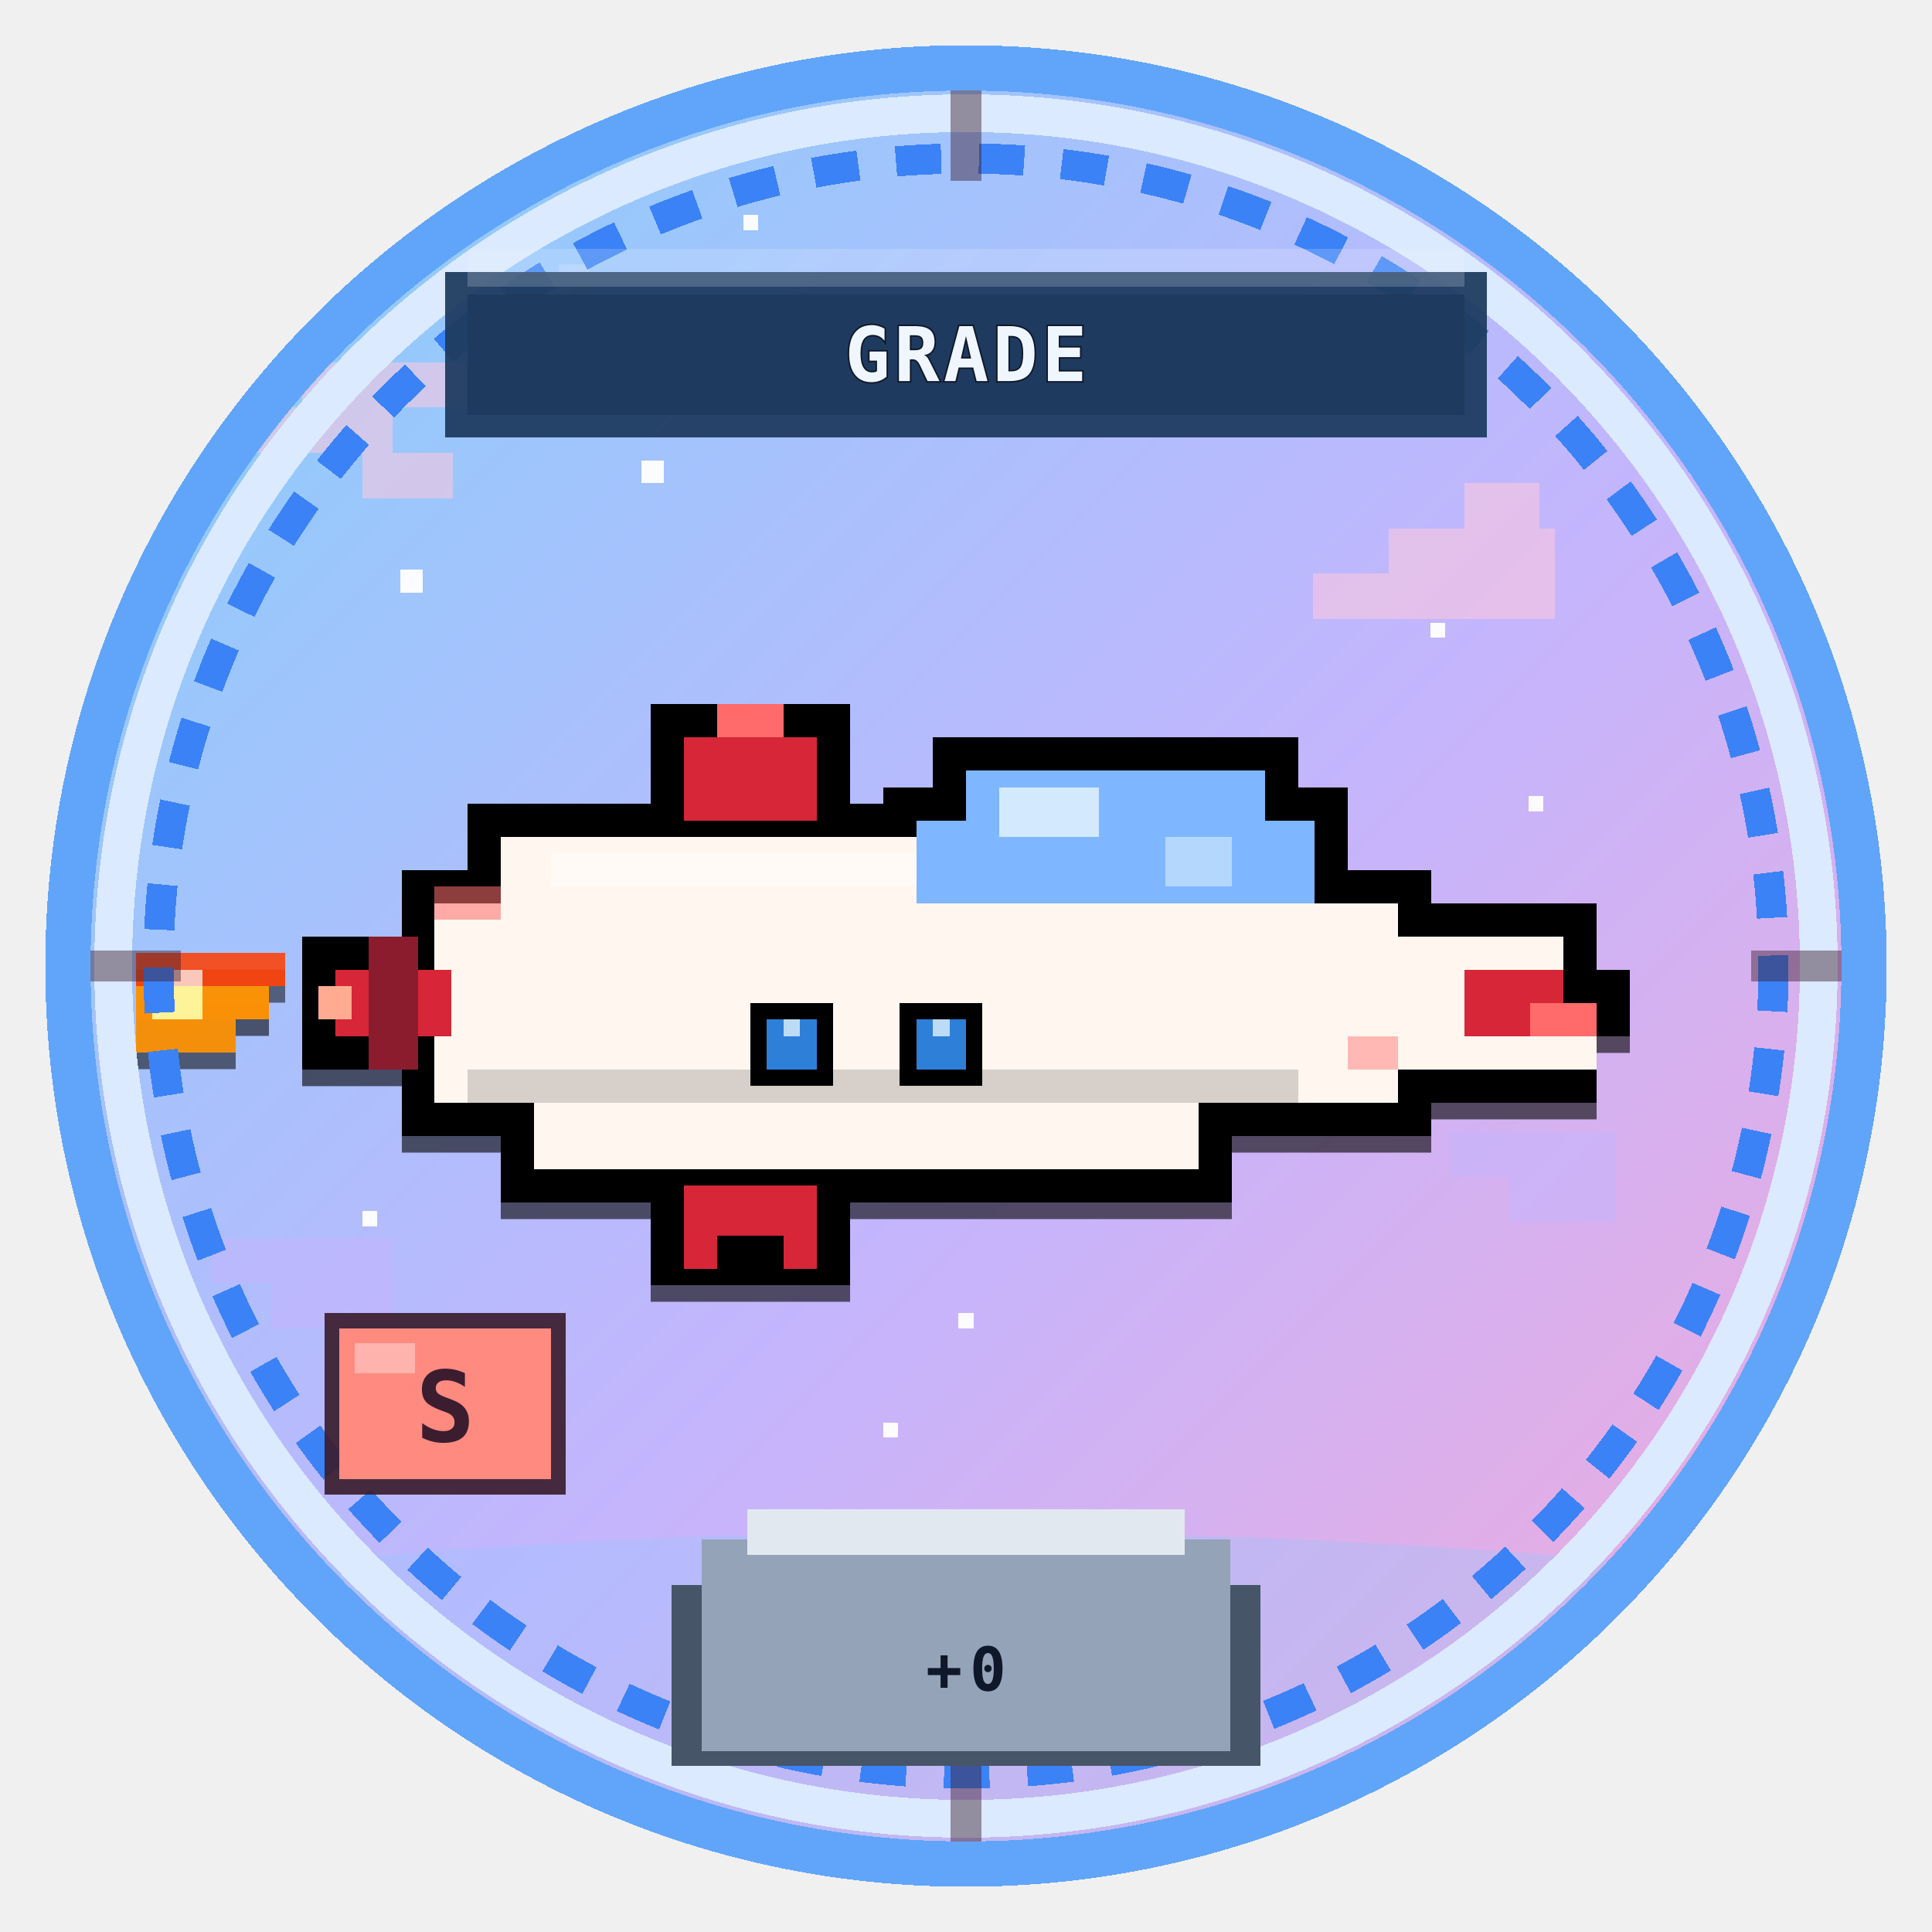
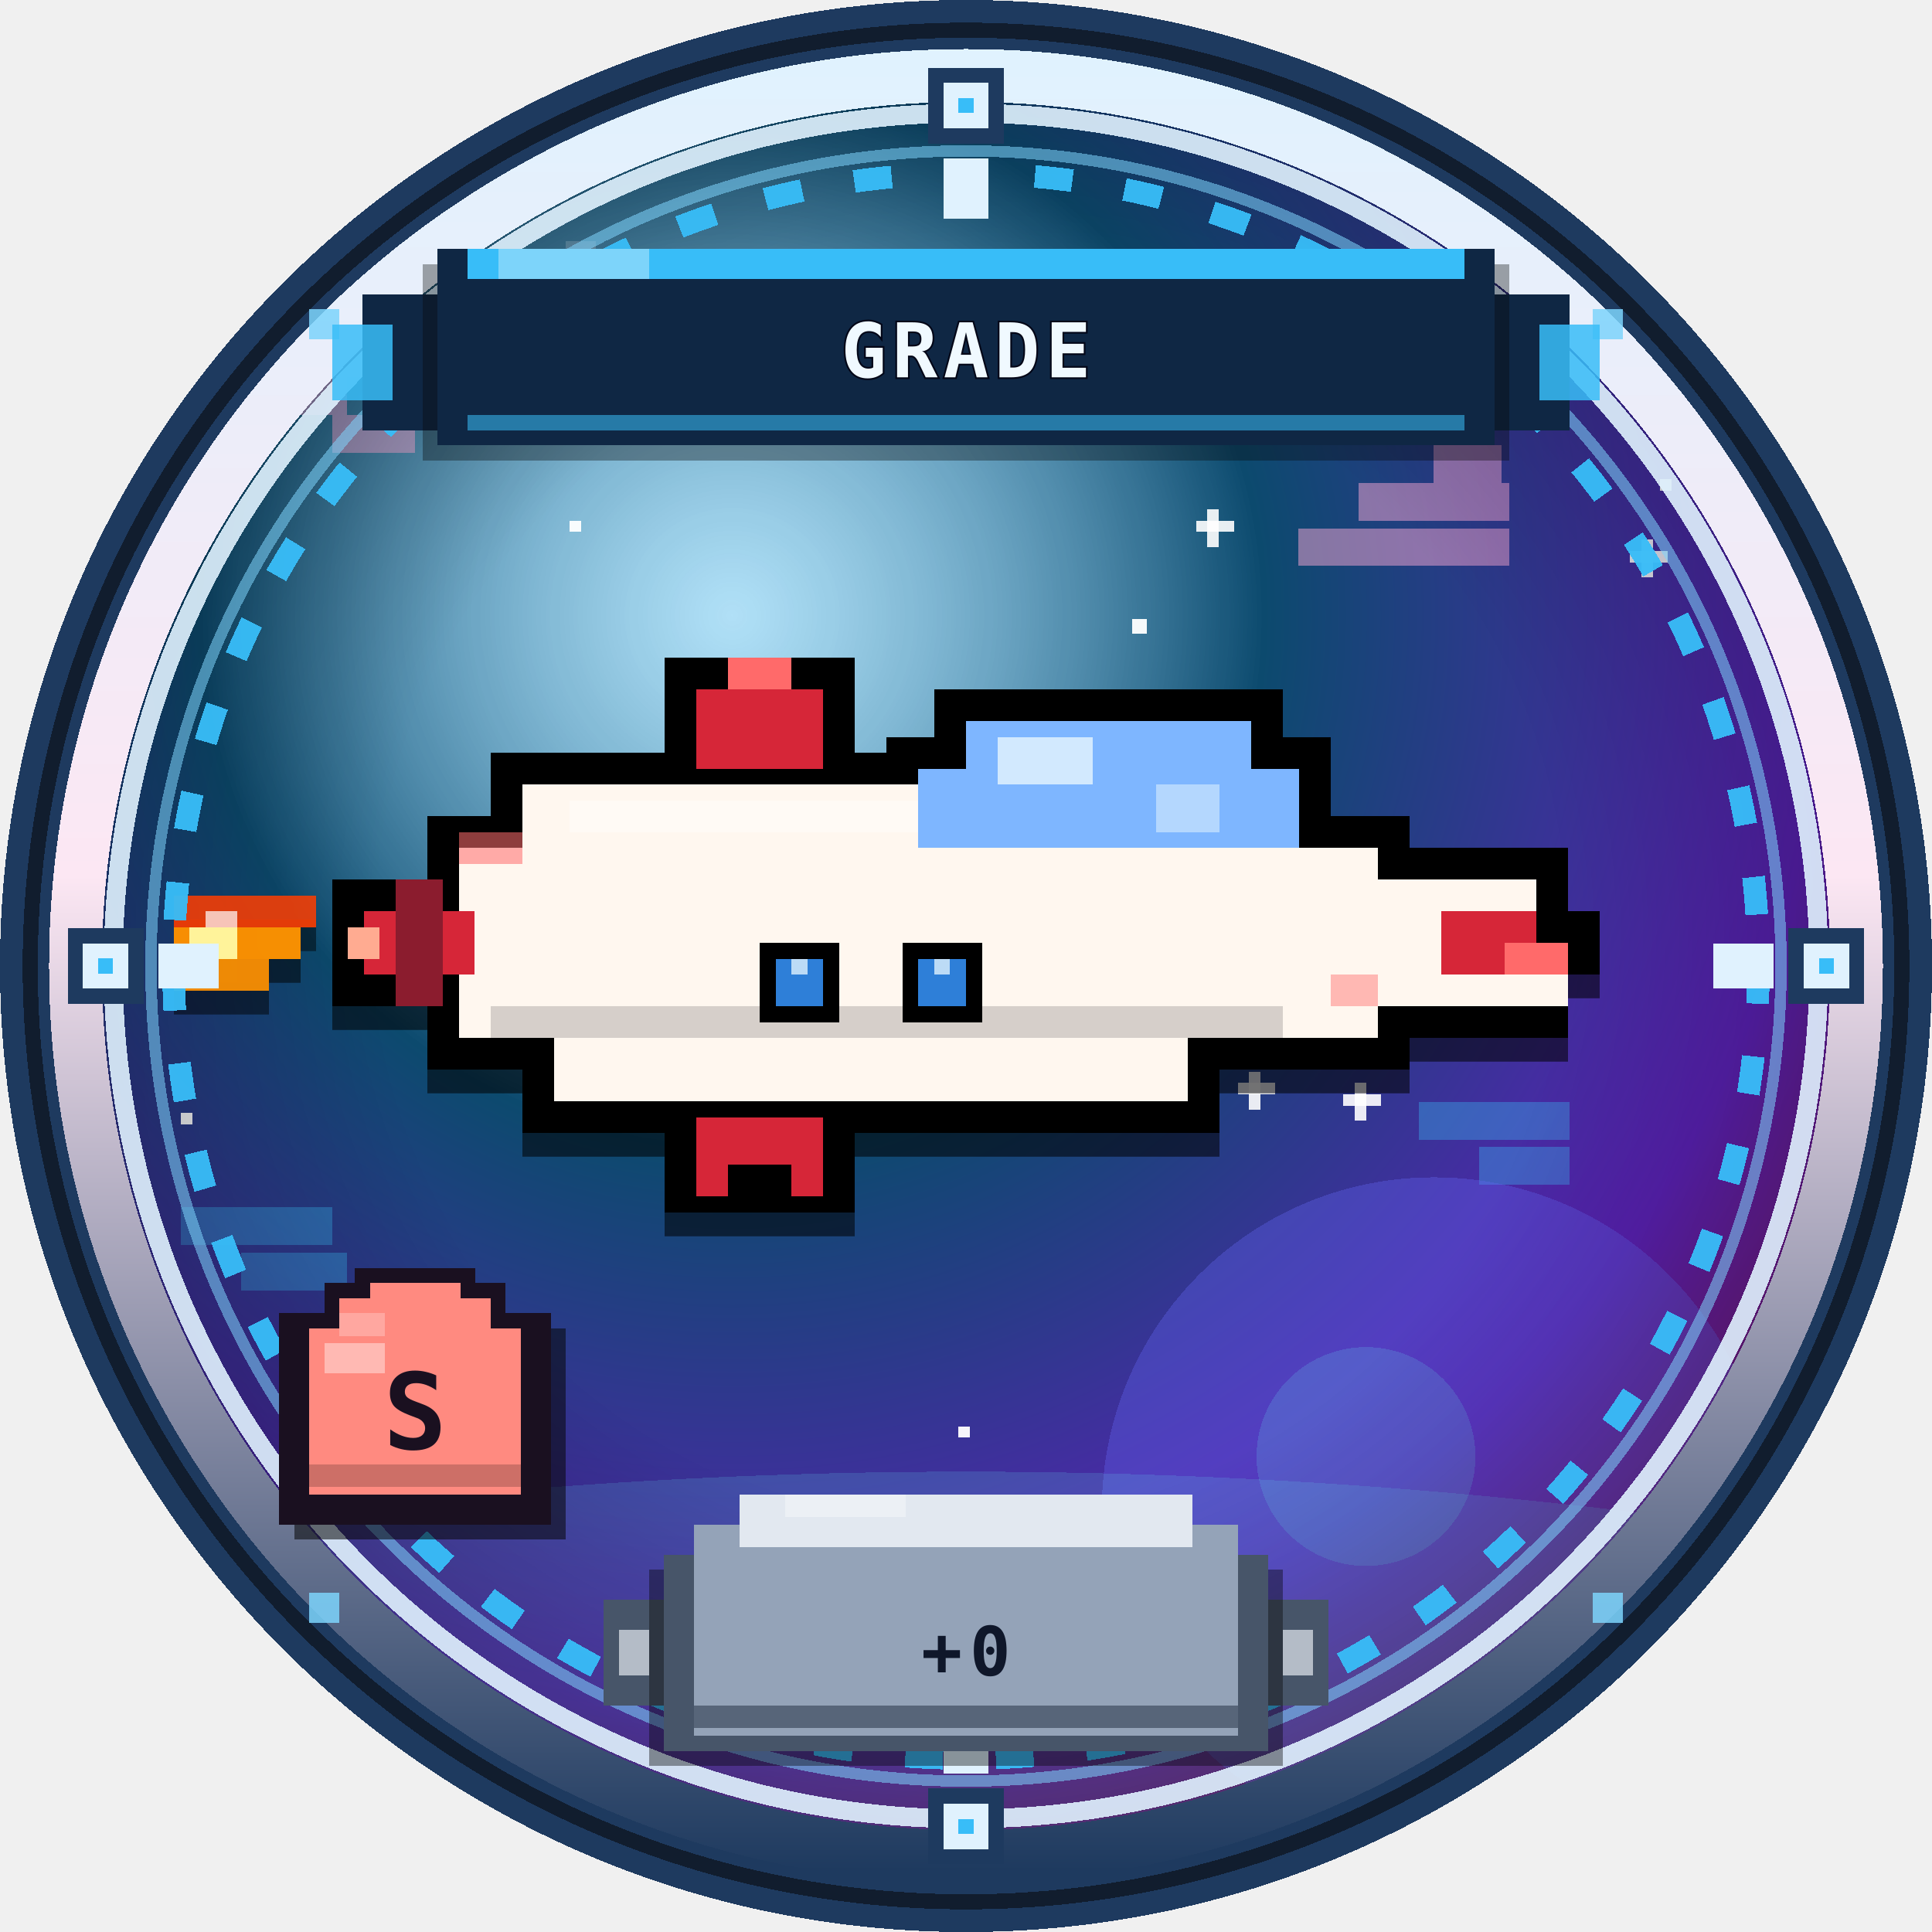
<svg xmlns="http://www.w3.org/2000/svg" viewBox="0 0 512 512" class="w-full h-full" shape-rendering="crispEdges">
  <defs>
-     <linearGradient id="bg_badge_83" x1="0%" y1="0%" x2="100%" y2="100%">
-       <stop offset="0%" stop-color="#7dd3fc" />
-       <stop offset="55%" stop-color="#c4b5fd" />
-       <stop offset="100%" stop-color="#f9a8d4" />
-     </linearGradient>
+     <radialGradient id="bg_badge_83" cx="38%" cy="32%" r="78%">
+       <stop offset="0%" stop-color="#7dd3fc" stop-opacity="0.55" />
+       <stop offset="35%" stop-color="#0c4a6e" />
+       <stop offset="72%" stop-color="#5b21b6" />
+       <stop offset="100%" stop-color="#9d174d" />
+     </radialGradient>
    <linearGradient id="hull_badge_83" x1="0%" y1="0%" x2="100%" y2="0%">
      <stop offset="0%" stop-color="#e0e0e0" />
      <stop offset="50%" stop-color="#ffffff" />
      <stop offset="100%" stop-color="#d0d0d0" />
    </linearGradient>
    <linearGradient id="frame_badge_83" x1="0%" y1="0%" x2="100%" y2="100%">
      <stop offset="0%" stop-color="#e0f2fe" />
      <stop offset="50%" stop-color="#fce7f3" />
      <stop offset="100%" stop-color="#fef9c3" />
    </linearGradient>
+     <linearGradient id="rim_badge_83" x1="0%" y1="0%" x2="0%" y2="100%">
+       <stop offset="0%" stop-color="#e0f2fe" />
+       <stop offset="45%" stop-color="#fce7f3" />
+       <stop offset="100%" stop-color="#1e3a5f" />
+     </linearGradient>
+     <radialGradient id="vignette_badge_83" cx="50%" cy="48%" r="55%">
+       <stop offset="55%" stop-color="#000000" stop-opacity="0" />
+       <stop offset="100%" stop-color="#000000" stop-opacity="0.42" />
+     </radialGradient>
    <filter id="shadow_badge_83" x="-50%" y="-50%" width="200%" height="200%">
-       <feDropShadow dx="0" dy="4" stdDeviation="0" flood-color="#000" flood-opacity="0.6" />
+       <feDropShadow dx="0" dy="6" stdDeviation="0" flood-color="#000" flood-opacity="0.55" />
    </filter>
    <filter id="glow_badge_83">
-       <feGaussianBlur stdDeviation="1" result="blur" />
+       <feGaussianBlur stdDeviation="1.2" result="blur" />
      <feComposite in="SourceGraphic" in2="blur" operator="over" />
    </filter>
    <filter id="text_glow_badge_83" x="-50%" y="-50%" width="200%" height="200%">
      <feGaussianBlur stdDeviation="2" result="blur" />
      <feMerge>
        <feMergeNode in="blur" />
        <feMergeNode in="SourceGraphic" />
      </feMerge>
    </filter>
    <clipPath id="clip_badge_83">
-       <circle cx="256" cy="256" r="240" />
+       <circle cx="256" cy="256" r="236" />
    </clipPath>
  </defs>
  <g clip-path="url(#clip_badge_83)">
    <rect width="512" height="512" fill="url(#bg_badge_83)" />
-     <g fill="#ffffff" fill-opacity="0.95" shape-rendering="crispEdges">
-       <rect x="254" y="348" width="4" height="4" />
-       <rect x="197" y="57" width="4" height="4" />
-       <rect x="106" y="151" width="6" height="6" />
-       <rect x="42" y="95" width="4" height="4" />
-       <rect x="405" y="211" width="4" height="4" />
-       <rect x="448" y="122" width="4" height="4" />
-       <rect x="96" y="321" width="4" height="4" />
-       <rect x="379" y="165" width="4" height="4" />
-       <rect x="105" y="375" width="4" height="4" />
-       <rect x="234" y="377" width="4" height="4" />
-       <rect x="170" y="122" width="6" height="6" />
-       <rect x="360" y="266" width="4" height="4" />
-       <rect x="458" y="85" width="4" height="4" />
-       <rect x="406" y="276" width="4" height="4" />
+     <g fill="#ffffff" shape-rendering="crispEdges">
+       <rect x="254" y="378" width="3" height="3" fill-opacity="0.95" />
+       <rect x="48" y="295" width="3" height="3" fill-opacity="0.95" />
+       <rect x="402" y="57" width="3" height="3" fill-opacity="0.95" />
+       <rect x="399" y="229" width="10" height="3" fill-opacity="0.9" />
+       <rect x="402" y="226" width="3" height="10" fill-opacity="0.9" />
+       <rect x="440" y="127" width="3" height="3" fill-opacity="0.95" />
+       <rect x="385" y="46" width="10" height="3" fill-opacity="0.9" />
+       <rect x="388" y="43" width="3" height="10" fill-opacity="0.9" />
+       <rect x="186" y="265" width="4" height="4" fill-opacity="0.95" />
+       <rect x="175" y="217" width="4" height="4" fill-opacity="0.85" />
+       <rect x="171" y="221" width="12" height="4" fill-opacity="0.85" />
+       <rect x="175" y="225" width="4" height="4" fill-opacity="0.85" />
+       <rect x="300" y="164" width="4" height="4" fill-opacity="0.95" />
+       <rect x="356" y="290" width="10" height="3" fill-opacity="0.9" />
+       <rect x="359" y="287" width="3" height="10" fill-opacity="0.9" />
+       <rect x="450" y="87" width="4" height="4" fill-opacity="0.95" />
+       <rect x="328" y="287" width="10" height="3" fill-opacity="0.9" />
+       <rect x="331" y="284" width="3" height="10" fill-opacity="0.9" />
+       <rect x="243" y="259" width="4" height="4" fill-opacity="0.95" />
+       <rect x="151" y="138" width="3" height="3" fill-opacity="0.95" />
+       <rect x="309" y="267" width="3" height="3" fill-opacity="0.95" />
+       <rect x="432" y="146" width="10" height="3" fill-opacity="0.9" />
+       <rect x="435" y="143" width="3" height="10" fill-opacity="0.9" />
+       <rect x="220" y="100" width="4" height="4" fill-opacity="0.85" />
+       <rect x="216" y="104" width="12" height="4" fill-opacity="0.85" />
+       <rect x="220" y="108" width="4" height="4" fill-opacity="0.85" />
+       <rect x="317" y="138" width="10" height="3" fill-opacity="0.9" />
+       <rect x="320" y="135" width="3" height="10" fill-opacity="0.9" />
    </g>
-     <g opacity="0.55" shape-rendering="crispEdges">
-       <g fill="#ffc8dd">
-         <rect x="64" y="108" width="40" height="12" />
-         <rect x="80" y="96" width="48" height="12" />
-         <rect x="96" y="120" width="24" height="12" />
-         <rect x="368" y="140" width="44" height="12" />
-         <rect x="348" y="152" width="64" height="12" />
-         <rect x="388" y="128" width="20" height="12" />
+     <g opacity="0.5" shape-rendering="crispEdges">
+       <g fill="#f9a8d4">
+         <rect x="56" y="100" width="36" height="10" />
+         <rect x="72" y="90" width="44" height="10" />
+         <rect x="88" y="110" width="22" height="10" />
+         <rect x="360" y="128" width="40" height="10" />
+         <rect x="344" y="140" width="56" height="10" />
+         <rect x="380" y="118" width="18" height="10" />
      </g>
-       <g fill="#c4b5fd">
-         <rect x="56" y="328" width="48" height="12" />
-         <rect x="72" y="340" width="32" height="12" />
-         <rect x="384" y="300" width="44" height="12" />
-         <rect x="400" y="312" width="28" height="12" />
+       <g fill="#38bdf8" opacity="0.7">
+         <rect x="48" y="320" width="40" height="10" />
+         <rect x="64" y="332" width="28" height="10" />
+         <rect x="376" y="292" width="40" height="10" />
+         <rect x="392" y="304" width="24" height="10" />
      </g>
-       <g fill="url(#frame_badge_83)" opacity="0.4">
-         <rect x="148" y="70" width="8" height="8" />
-         <rect x="356" y="88" width="8" height="8" />
-         <rect x="112" y="268" width="8" height="8" />
-         <rect x="300" y="240" width="8" height="8" />
+       <g fill="url(#frame_badge_83)" opacity="0.45">
+         <rect x="150" y="64" width="8" height="8" />
+         <rect x="348" y="84" width="8" height="8" />
+         <rect x="120" y="250" width="8" height="8" />
+         <rect x="300" y="230" width="8" height="8" />
+         <rect x="200" y="300" width="6" height="6" />
      </g>
    </g>
-     <path d="M-100 438 Q256 374 612 438 V512 H-100 Z" fill="#93c5fd" fill-opacity="0.32" />
-   </g>
-   <g transform="translate(256, 268) scale(1.1)" filter="url(#shadow_badge_83)">
+     <circle cx="380" cy="400" r="88" fill="#6366f1" fill-opacity="0.35" />
+     <circle cx="362" cy="386" r="29" fill="#67e8f9" fill-opacity="0.18" />
+     <path d="M-40 420 Q256 360 552 420 V520 H-40 Z" fill="#67e8f9" fill-opacity="0.16" />
+     <rect width="512" height="512" fill="url(#vignette_badge_83)" />
+   </g>
+   <g transform="translate(256, 252) scale(1.05)" filter="url(#shadow_badge_83)">
    <g transform="translate(20, -2)" shape-rendering="crispEdges">
      <rect x="-140" y="-48" width="200" height="16" fill="#050505" />
      <rect x="-156" y="-32" width="248" height="64" fill="#050505" />
      <rect x="-132" y="32" width="176" height="16" fill="#050505" />
      <rect x="92" y="-24" width="40" height="48" fill="#050505" />
      <rect x="124" y="-8" width="16" height="16" fill="#050505" />
      <rect x="-180" y="-16" width="28" height="32" fill="#050505" />
      <rect x="-96" y="-72" width="48" height="28" fill="#050505" />
      <rect x="-96" y="40" width="48" height="28" fill="#050505" />
      <rect x="-28" y="-64" width="88" height="20" fill="#050505" />
      <rect x="-40" y="-52" width="112" height="28" fill="#050505" />
      <rect x="-132" y="-40" width="184" height="16" fill="#fff7ef" />
      <rect x="-148" y="-24" width="232" height="48" fill="#fff7ef" />
      <rect x="-124" y="24" width="160" height="16" fill="#fff7ef" />
      <rect x="84" y="-16" width="40" height="32" fill="#fff7ef" />
      <rect x="116" y="0" width="16" height="16" fill="#fff7ef" />
      <rect x="-140" y="16" width="200" height="8" fill="#1a1a22" opacity="0.18" />
      <rect x="-120" y="-36" width="140" height="8" fill="#ffffff" opacity="0.35" />
      <rect x="-88" y="-64" width="32" height="20" fill="#d62839" />
      <rect x="-80" y="-72" width="16" height="8" fill="#ff6b6b" />
      <rect x="-88" y="44" width="32" height="20" fill="#d62839" />
      <rect x="-80" y="56" width="16" height="8" fill="#050505" />
      <rect x="100" y="-8" width="24" height="16" fill="#d62839" />
      <rect x="116" y="0" width="16" height="8" fill="#ff6b6b" />
      <rect x="-172" y="-8" width="28" height="16" fill="#d62839" />
      <rect x="-164" y="-16" width="12" height="32" fill="#8b1e2d" />
      <rect x="-176" y="-4" width="8" height="8" fill="#ffab91" />
      <rect x="-20" y="-56" width="72" height="16" fill="#7eb6ff" />
      <rect x="-32" y="-44" width="96" height="20" fill="#7eb6ff" />
      <rect x="-12" y="-52" width="24" height="12" fill="#e0f2fe" opacity="0.85" />
      <rect x="28" y="-40" width="16" height="12" fill="#e0f2fe" opacity="0.55" />
      <rect x="-72" y="0" width="20" height="20" fill="#050505" />
      <rect x="-68" y="4" width="12" height="12" fill="#2f7fd8" />
      <rect x="-64" y="4" width="4" height="4" fill="#e0f2fe" opacity="0.8" />
      <rect x="-36" y="0" width="20" height="20" fill="#050505" />
      <rect x="-32" y="4" width="12" height="12" fill="#2f7fd8" />
      <rect x="-28" y="4" width="4" height="4" fill="#e0f2fe" opacity="0.8" />
      <rect x="-148" y="-28" width="16" height="8" fill="#ff6b6b" opacity="0.55" />
      <rect x="72" y="8" width="12" height="8" fill="#ff6b6b" opacity="0.45" />
      <rect x="-220" y="-12" width="36" height="8" fill="#ff3d00" opacity="0.85" />
      <rect x="-220" y="-4" width="32" height="8" fill="#ff9100" opacity="0.95" />
      <rect x="-220" y="4" width="24" height="8" fill="#ff9100" opacity="0.9" />
      <rect x="-216" y="-4" width="12" height="8" fill="#fff59d" opacity="0.98" />
      <rect x="-212" y="-8" width="8" height="4" fill="#ffffff" opacity="0.7" />
    </g>
  </g>
-   <g shape-rendering="crispEdges">
-     <circle cx="256" cy="256" r="238" fill="none" stroke="#60a5fa" stroke-width="12" />
-     <circle cx="256" cy="256" r="226" fill="none" stroke="#dbeafe" stroke-width="10" />
-     <circle cx="256" cy="256" r="214" fill="none" stroke="#3b82f6" stroke-width="8" stroke-dasharray="12 10" />
-     <path d="M256 24 V48 M488 256 H464 M256 488 V464 M24 256 H48" stroke="#3b1d2f" stroke-width="8" opacity="0.45" />
+   <g shape-rendering="crispEdges" id="frame_badge_83_chrome">
+     <circle cx="256" cy="256" r="248" fill="none" stroke="#1e3a5f" stroke-width="16" />
+     <circle cx="256" cy="256" r="248" fill="none" stroke="#050505" stroke-width="4" opacity="0.55" />
+     <circle cx="256" cy="256" r="236" fill="none" stroke="url(#rim_badge_83)" stroke-width="14" />
+     <circle cx="256" cy="256" r="226" fill="none" stroke="#e0f2fe" stroke-width="5" opacity="0.9" />
+     <circle cx="256" cy="256" r="216" fill="none" stroke="#7dd3fc" stroke-width="3" opacity="0.55" />
+     <circle cx="256" cy="256" r="210" fill="none" stroke="#38bdf8" stroke-width="6" stroke-dasharray="10 14" opacity="0.95" />
+     <rect x="250" y="42" width="12" height="16" fill="#e0f2fe" />
+     <rect x="250" y="454" width="12" height="16" fill="#e0f2fe" />
+     <rect x="42" y="250" width="16" height="12" fill="#e0f2fe" />
+     <rect x="454" y="250" width="16" height="12" fill="#e0f2fe" />
+     <rect x="246" y="18" width="20" height="20" fill="#1e3a5f" />
+     <rect x="250" y="22" width="12" height="12" fill="#e0f2fe" />
+     <rect x="254" y="26" width="4" height="4" fill="#38bdf8" />
+     <rect x="474" y="246" width="20" height="20" fill="#1e3a5f" />
+     <rect x="478" y="250" width="12" height="12" fill="#e0f2fe" />
+     <rect x="482" y="254" width="4" height="4" fill="#38bdf8" />
+     <rect x="246" y="474" width="20" height="20" fill="#1e3a5f" />
+     <rect x="250" y="478" width="12" height="12" fill="#e0f2fe" />
+     <rect x="254" y="482" width="4" height="4" fill="#38bdf8" />
+     <rect x="18" y="246" width="20" height="20" fill="#1e3a5f" />
+     <rect x="22" y="250" width="12" height="12" fill="#e0f2fe" />
+     <rect x="26" y="254" width="4" height="4" fill="#38bdf8" />
+     <rect x="82" y="82" width="8" height="8" fill="#7dd3fc" opacity="0.85" />
+     <rect x="422" y="82" width="8" height="8" fill="#7dd3fc" opacity="0.85" />
+     <rect x="82" y="422" width="8" height="8" fill="#7dd3fc" opacity="0.85" />
+     <rect x="422" y="422" width="8" height="8" fill="#7dd3fc" opacity="0.85" />
  </g>
  <g shape-rendering="crispEdges" id="name_badge_83">
-     <rect x="118" y="72" width="276" height="44" fill="#1e3a5f" opacity="0.94" />
-     <rect x="124" y="66" width="264" height="10" fill="#eff6ff" opacity="0.2" />
-     <rect x="124" y="78" width="264" height="32" fill="#1e3a5f" />
-     <text x="256" y="101" font-family="Galmuri11, monospace" font-size="20" font-weight="bold" fill="#eff6ff" stroke="#0f172a" stroke-width="0.8" paint-order="stroke" text-anchor="middle" letter-spacing="1">GRADE</text>
+     <rect x="96" y="78" width="20" height="36" fill="#0f2744" />
+     <rect x="396" y="78" width="20" height="36" fill="#0f2744" />
+     <rect x="88" y="86" width="16" height="20" fill="#38bdf8" opacity="0.85" />
+     <rect x="408" y="86" width="16" height="20" fill="#38bdf8" opacity="0.85" />
+     <rect x="112" y="70" width="288" height="52" fill="#050505" opacity="0.35" />
+     <rect x="116" y="66" width="280" height="52" fill="#0f2744" />
+     <rect x="124" y="74" width="264" height="36" fill="#0f2744" />
+     <rect x="124" y="66" width="264" height="8" fill="#38bdf8" />
+     <rect x="132" y="66" width="40" height="8" fill="#ffffff" opacity="0.35" />
+     <rect x="124" y="110" width="264" height="4" fill="#38bdf8" opacity="0.55" />
+     <text x="256" y="100" font-family="Galmuri11, monospace" font-size="20" font-weight="bold" fill="#f0f9ff" stroke="#020617" stroke-width="0.9" paint-order="stroke" text-anchor="middle" letter-spacing="1.5">GRADE</text>
  </g>
  <g shape-rendering="crispEdges" id="grade_badge_83">
-     <rect x="86" y="348" width="64" height="48" fill="#3b1d2f" opacity="0.92" />
-     <rect x="90" y="352" width="56" height="40" fill="#ff8a80" />
-     <rect x="94" y="356" width="16" height="8" fill="#ffffff" opacity="0.35" />
-     <text x="118" y="382" font-family="Galmuri11, monospace" font-size="26" font-weight="bold" fill="#3b1d2f" text-anchor="middle">S</text>
+     <rect x="78" y="352" width="72" height="56" fill="#050505" opacity="0.55" />
+     <rect x="74" y="348" width="72" height="56" fill="#1a1020" />
+     <rect x="86" y="340" width="48" height="12" fill="#1a1020" />
+     <rect x="94" y="336" width="32" height="8" fill="#1a1020" />
+     <rect x="82" y="352" width="56" height="44" fill="#ff8a80" />
+     <rect x="90" y="344" width="40" height="12" fill="#ff8a80" />
+     <rect x="98" y="340" width="24" height="8" fill="#ff8a80" />
+     <rect x="86" y="356" width="16" height="8" fill="#ffffff" opacity="0.4" />
+     <rect x="90" y="348" width="12" height="6" fill="#ffffff" opacity="0.25" />
+     <rect x="82" y="388" width="56" height="6" fill="#050505" opacity="0.2" />
+     <text x="110" y="384" font-family="Galmuri11, monospace" font-size="28" font-weight="bold" fill="#1a1020" text-anchor="middle">S</text>
  </g>
  <g shape-rendering="crispEdges" id="enhance_badge_83">
-     <rect x="178" y="420" width="156" height="48" fill="#475569" />
-     <rect x="186" y="408" width="140" height="56" fill="#94a3b8" />
-     <rect x="198" y="400" width="116" height="12" fill="#e2e8f0" />
-     <text x="256" y="448" font-family="Galmuri11, monospace" font-size="16" font-weight="bold" fill="#0f172a" text-anchor="middle" letter-spacing="2">+0</text>
+     <rect x="160" y="424" width="16" height="28" fill="#475569" />
+     <rect x="336" y="424" width="16" height="28" fill="#475569" />
+     <rect x="164" y="432" width="8" height="12" fill="#e2e8f0" opacity="0.7" />
+     <rect x="340" y="432" width="8" height="12" fill="#e2e8f0" opacity="0.7" />
+     <rect x="172" y="416" width="168" height="52" fill="#050505" opacity="0.4" />
+     <rect x="176" y="412" width="160" height="52" fill="#475569" />
+     <rect x="184" y="404" width="144" height="56" fill="#94a3b8" />
+     <rect x="196" y="396" width="120" height="14" fill="#e2e8f0" />
+     <rect x="208" y="396" width="32" height="6" fill="#ffffff" opacity="0.35" />
+     <rect x="184" y="452" width="144" height="6" fill="#475569" opacity="0.8" />
+     <text x="256" y="444" font-family="Galmuri11, monospace" font-size="18" font-weight="bold" fill="#0f172a" text-anchor="middle" letter-spacing="2">+0</text>
  </g>
</svg>
